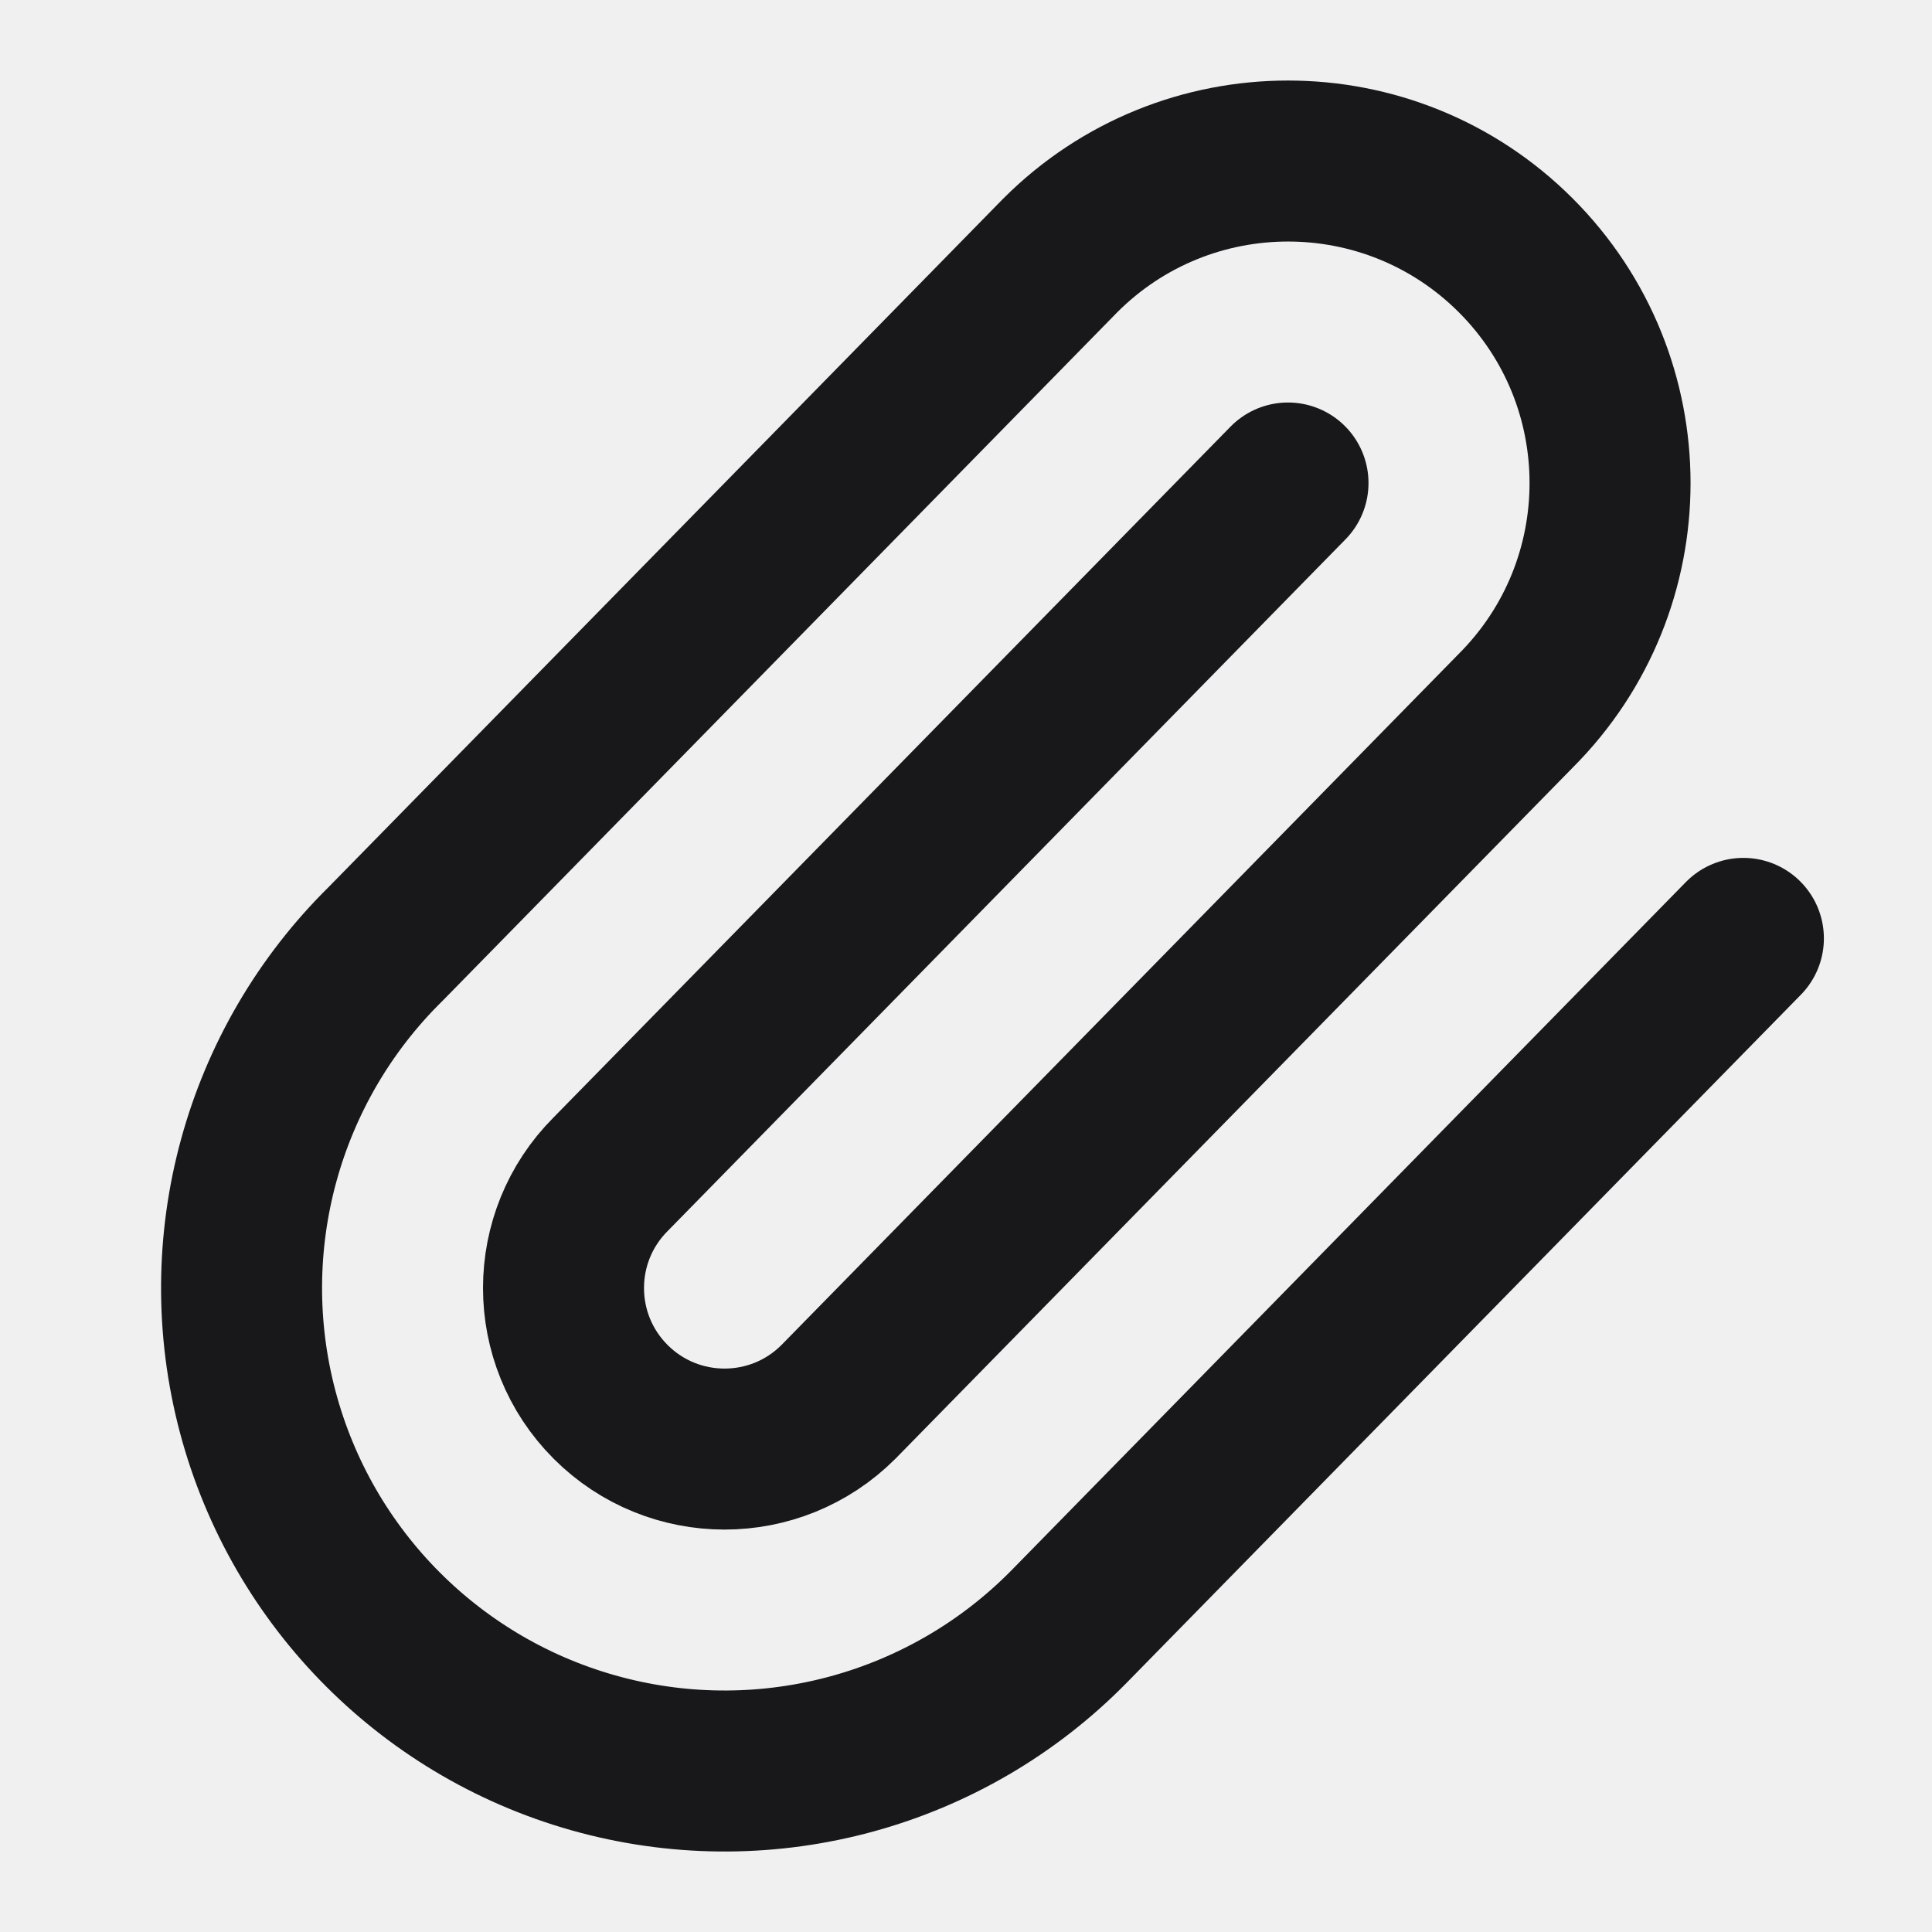
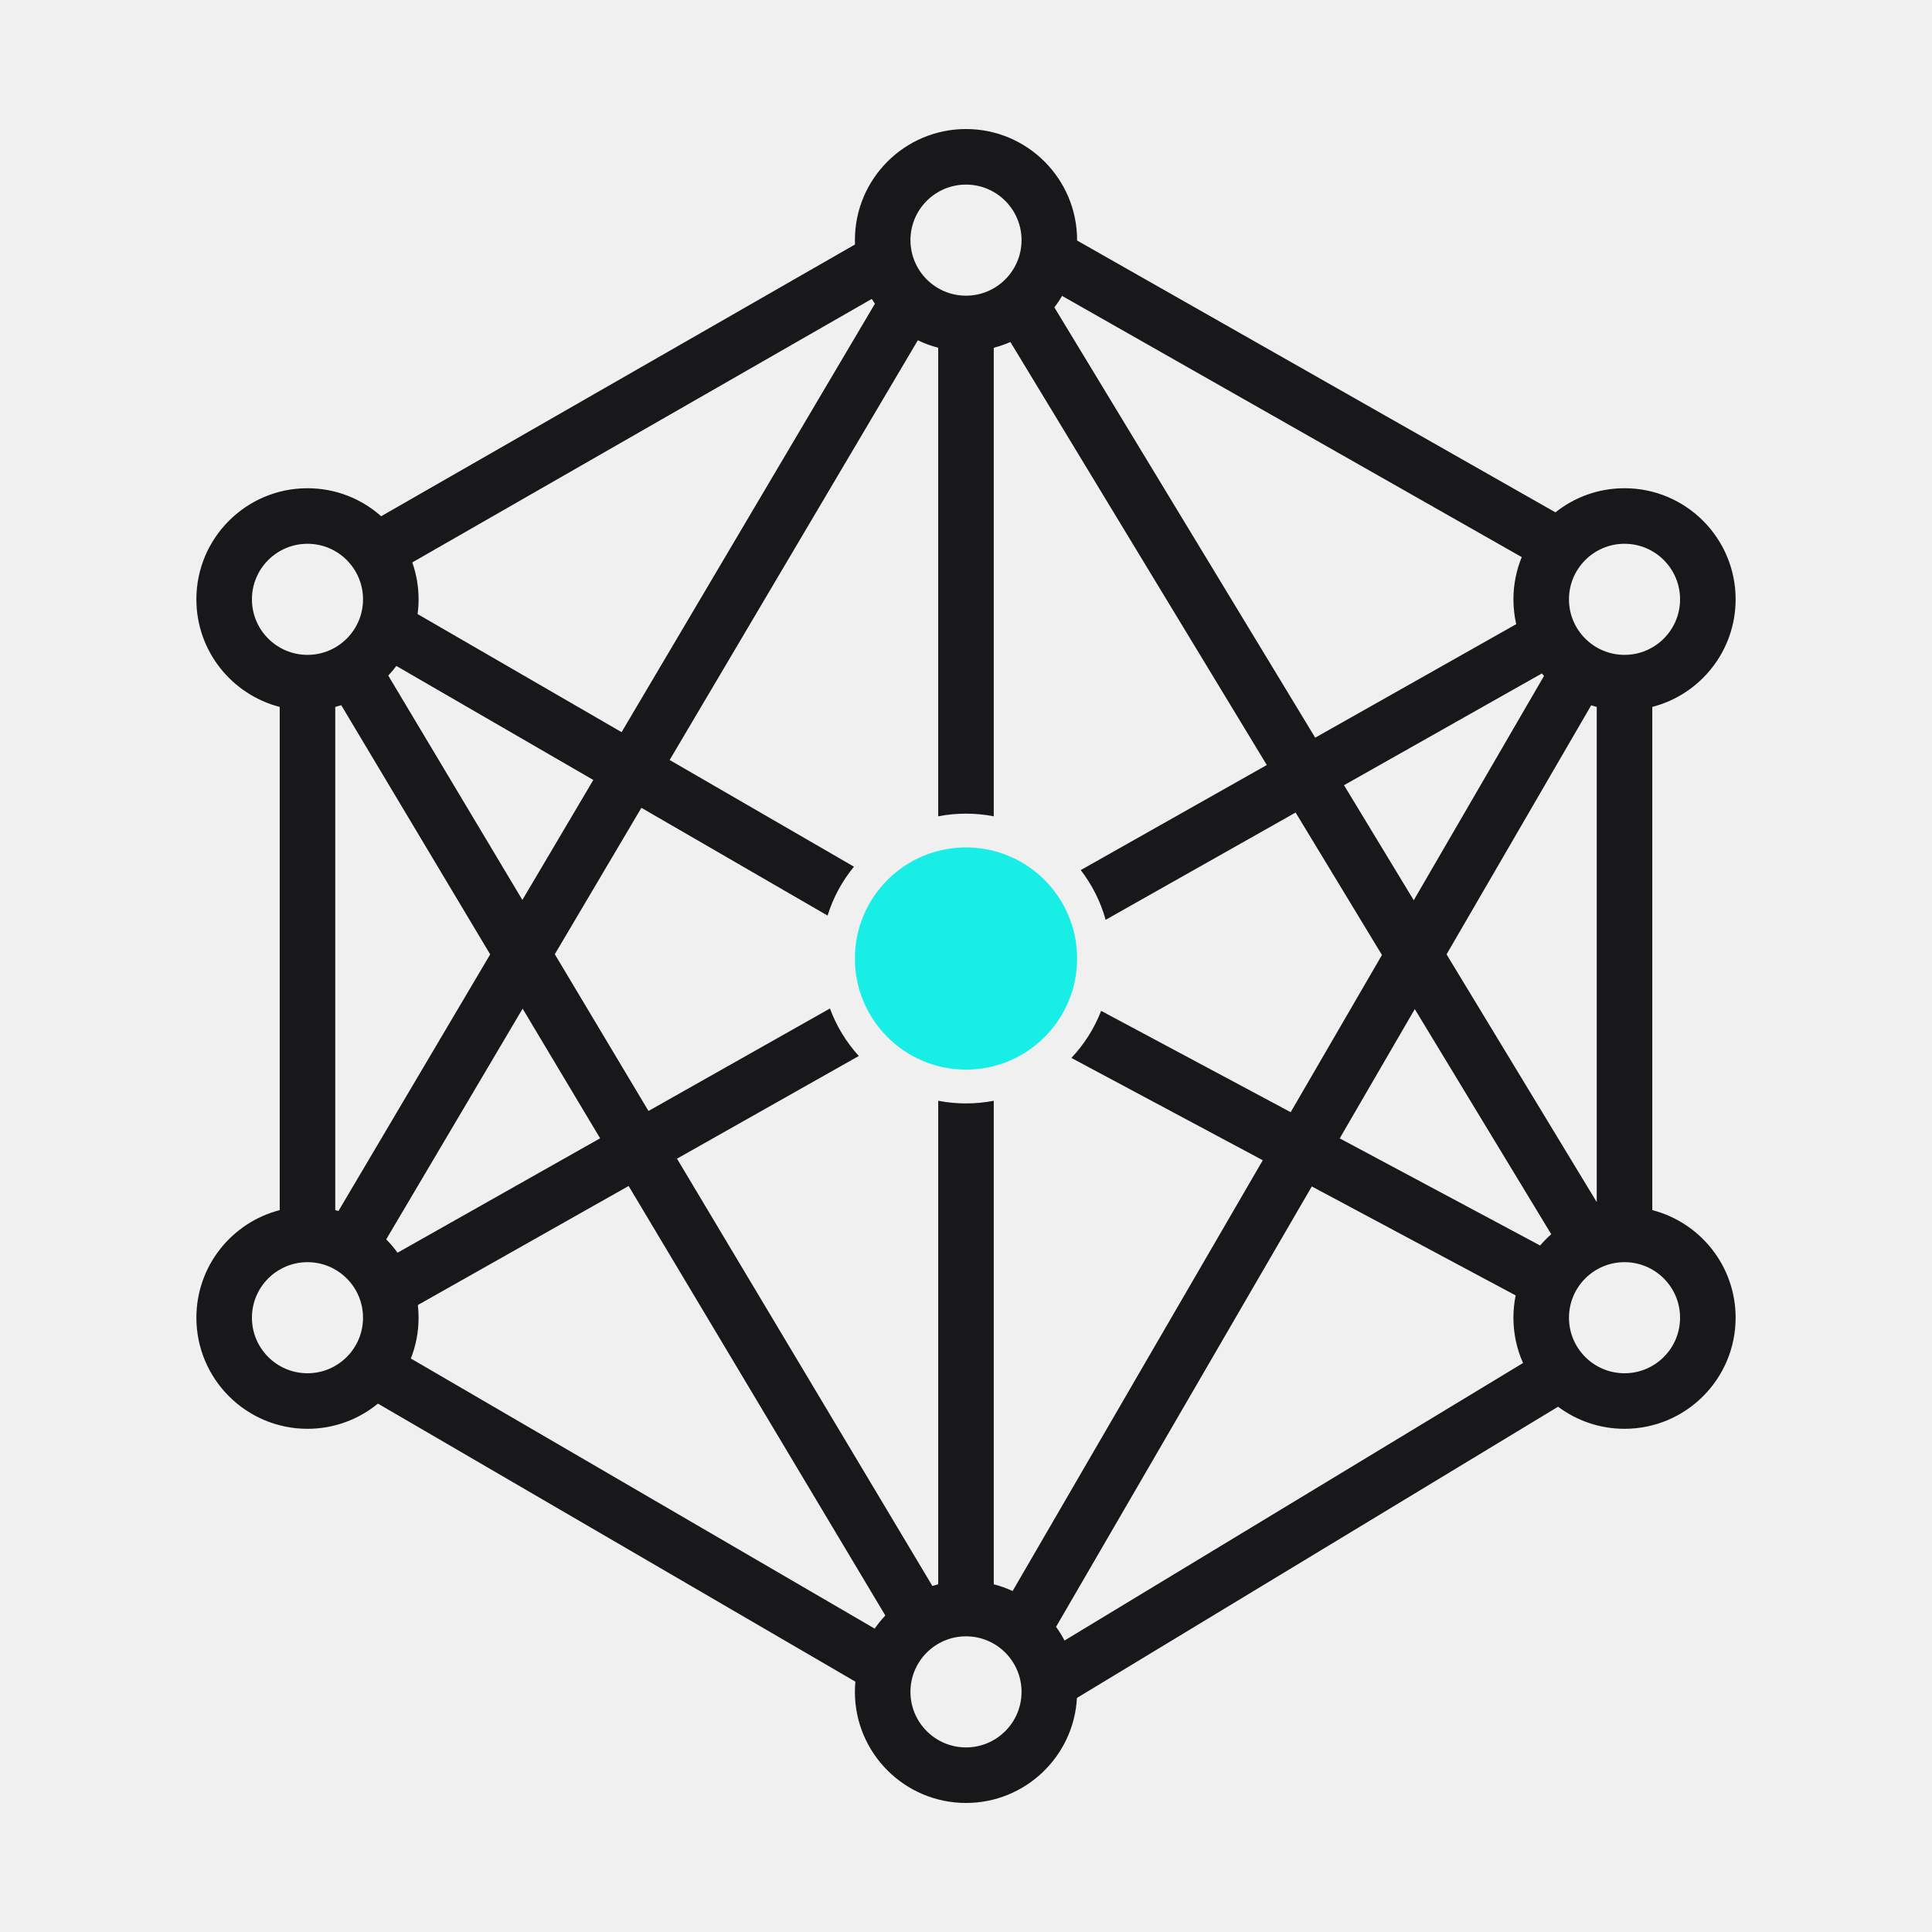
- <svg xmlns="http://www.w3.org/2000/svg" viewBox="0 0 24 24" fill="none" stroke-linecap="round" stroke-linejoin="round">
+ <svg xmlns="http://www.w3.org/2000/svg" viewBox="0 0 240 240" fill-rule="evenodd" clip-rule="evenodd">
  <style>
-     path { stroke: #18181b; }
-     @media (prefers-color-scheme: dark) {
-       path { stroke: #e4e4e7; }
-     }
+     .mark { fill: #18181b; }
+     @media (prefers-color-scheme: dark) { .mark { fill: #fff; } }
  </style>
-   <path stroke-width="2" d="m16 6-8.414 8.586a2 2 0 0 0 2.829 2.829l8.414-8.586a4 4 0 1 0-5.657-5.657l-8.379 8.551a6 6 0 1 0 8.485 8.485l8.379-8.551" />
+   <path class="mark" d="M34.746,87.816c-5.95,-1.534 -10.351,-6.94 -10.351,-13.365c0,-7.617 6.184,-13.801 13.801,-13.801c3.512,0 6.719,1.315 9.156,3.478l58.857,-33.756c-0.007,-0.18 -0.01,-0.361 -0.01,-0.542c0,-7.617 6.184,-13.801 13.801,-13.801c7.617,0 13.801,6.184 13.801,13.801l-0,0.049l59.42,33.766c2.357,-1.875 5.34,-2.996 8.583,-2.996c7.617,0 13.801,6.184 13.801,13.801c0,6.426 -4.401,11.832 -10.351,13.365l0,62.51c5.95,1.534 10.351,6.94 10.351,13.365c0,7.617 -6.184,13.801 -13.801,13.801c-3.094,0 -5.952,-1.021 -8.255,-2.743l-59.768,36.177c-0.393,7.266 -6.417,13.045 -13.781,13.045c-7.617,0 -13.801,-6.184 -13.801,-13.801c0,-0.428 0.02,-0.851 0.058,-1.269l-59.31,-34.541c-2.382,1.957 -5.43,3.132 -8.75,3.132c-7.617,0 -13.801,-6.184 -13.801,-13.801c0,-6.426 4.401,-11.832 10.351,-13.365l0,-62.51Zm154.29,-18.611l-57.099,-32.447c-0.289,0.497 -0.609,0.974 -0.956,1.43l32.399,53.449l24.97,-14.102c-0.227,-0.992 -0.346,-2.024 -0.346,-3.083c0,-1.857 0.367,-3.628 1.033,-5.246Zm3.665,84.116l-16.952,-27.967l-9.325,16.059l24.895,13.307c0.427,-0.499 0.889,-0.966 1.382,-1.4Zm-4.42,7.6l-25.325,-13.537l-31.769,54.708c0.39,0.539 0.742,1.107 1.052,1.701l56.959,-34.477c-0.769,-1.718 -1.196,-3.622 -1.196,-5.625c0,-0.949 0.096,-1.875 0.279,-2.77Zm3.249,-77.259l-24.572,13.878l8.663,14.292l16.185,-27.871c-0.093,-0.098 -0.185,-0.198 -0.276,-0.299Zm6.132,3.956l-17.965,30.937l18.657,30.778l0,-61.518c-0.233,-0.06 -0.463,-0.126 -0.691,-0.198Zm-146.626,81.139l57.619,33.556c0.4,-0.576 0.843,-1.121 1.324,-1.629l-31.89,-53.356l-26.181,14.788c0.059,0.517 0.089,1.042 0.089,1.575c0,1.788 -0.341,3.497 -0.961,5.066Zm-9.39,-80.941l0,62.51c0.133,0.034 0.266,0.071 0.397,0.109l18.849,-31.878l-18.502,-30.955c-0.245,0.078 -0.494,0.15 -0.745,0.215Zm7.74,67.799l25.162,-14.212l-9.625,-16.104l-16.946,28.659c0.512,0.514 0.983,1.068 1.409,1.658Zm-1.155,-71.694l16.66,27.874l8.813,-14.905l-24.467,-14.163c-0.313,0.417 -0.649,0.815 -1.007,1.194Zm-10.035,-16.371c-3.808,0 -6.9,3.092 -6.9,6.9c0,3.808 3.092,6.9 6.9,6.9c3.808,0 6.9,-3.092 6.9,-6.9c0,-3.808 -3.092,-6.9 -6.9,-6.9Zm81.804,-44.62c-3.808,0 -6.9,3.092 -6.9,6.9c0,3.808 3.092,6.9 6.9,6.9c3.808,0 6.9,-3.092 6.9,-6.9c0,-3.808 -3.092,-6.9 -6.9,-6.9Zm81.804,44.62c-3.808,0 -6.9,3.092 -6.9,6.9c0,3.808 3.092,6.9 6.9,6.9c3.808,0 6.9,-3.092 6.9,-6.9c0,-3.808 -3.092,-6.9 -6.9,-6.9Zm0,89.241c-3.808,0 -6.9,3.092 -6.9,6.9c0,3.808 3.092,6.9 6.9,6.9c3.808,0 6.9,-3.092 6.9,-6.9c0,-3.808 -3.092,-6.9 -6.9,-6.9Zm-81.804,46.479c-3.808,0 -6.9,3.092 -6.9,6.9c0,3.808 3.092,6.9 6.9,6.9c3.808,0 6.9,-3.092 6.9,-6.9c0,-3.808 -3.092,-6.9 -6.9,-6.9Zm-81.804,-46.479c-3.808,0 -6.9,3.092 -6.9,6.9c0,3.808 3.092,6.9 6.9,6.9c3.808,0 6.9,-3.092 6.9,-6.9c0,-3.808 -3.092,-6.9 -6.9,-6.9Zm13.02,-86.924c0.506,1.434 0.781,2.977 0.781,4.584c0,0.621 -0.041,1.232 -0.121,1.831l25.34,14.669l31.469,-53.22c-0.137,-0.195 -0.268,-0.394 -0.395,-0.597l-57.074,32.733Zm51.589,43.869l-23.129,-13.388l-10.756,18.19l11.637,19.471l22.542,-12.732c0.809,2.2 2.036,4.199 3.584,5.901l-22.584,12.756l31.725,53.08c0.239,-0.076 0.481,-0.145 0.725,-0.208l0,-60.065c1.117,0.217 2.27,0.331 3.45,0.331c1.18,0 2.333,-0.114 3.45,-0.331l0,60.065c0.812,0.209 1.595,0.491 2.342,0.837l31.075,-53.513l-23.776,-12.709c1.584,-1.678 2.848,-3.66 3.697,-5.848l23.546,12.586l11.339,-19.527l-10.727,-17.696l-23.598,13.327c-0.629,-2.271 -1.692,-4.361 -3.094,-6.177l23.113,-13.053l-31.852,-52.548c-0.663,0.29 -1.353,0.529 -2.066,0.713l0,58.206c-1.117,-0.217 -2.27,-0.331 -3.45,-0.331c-1.18,0 -2.333,0.114 -3.45,0.331l0,-58.206c-0.881,-0.227 -1.728,-0.539 -2.531,-0.927l-30.83,52.138l22.894,13.253c-1.457,1.774 -2.581,3.831 -3.278,6.076Z" />
+   <circle cx="120" cy="119.07" r="13.801" style="fill:#18eee5;" />
</svg>
